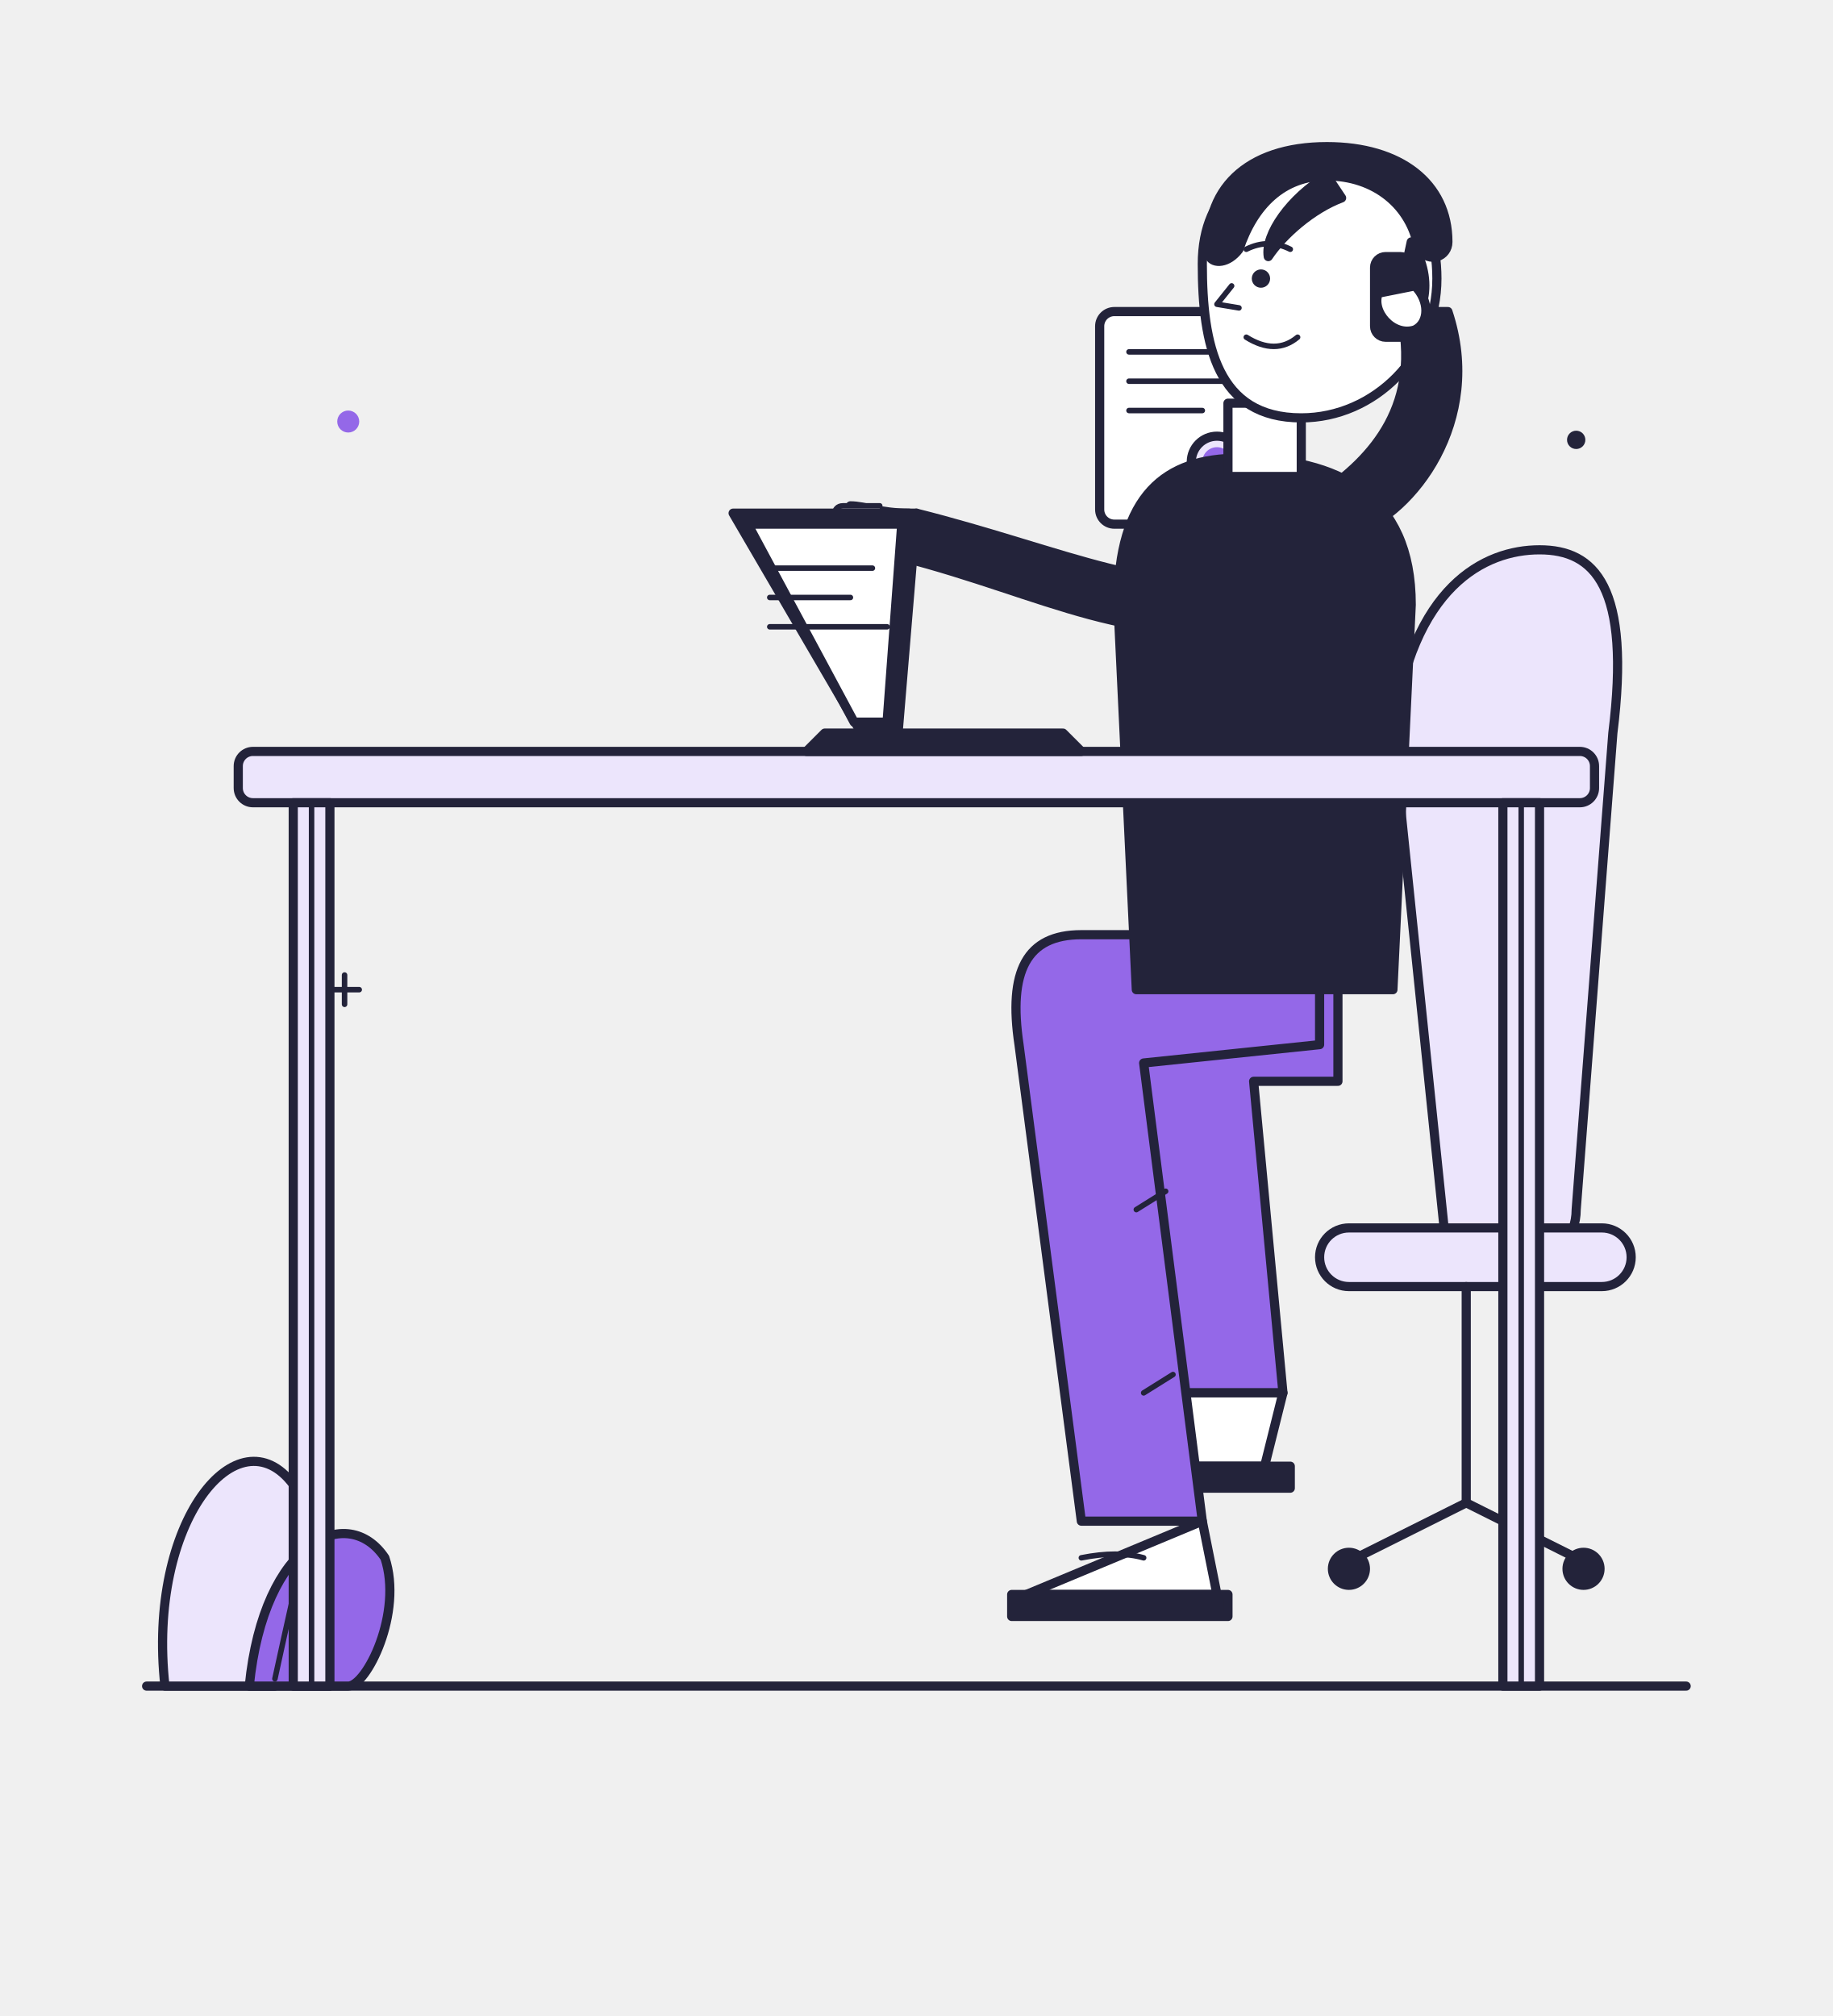
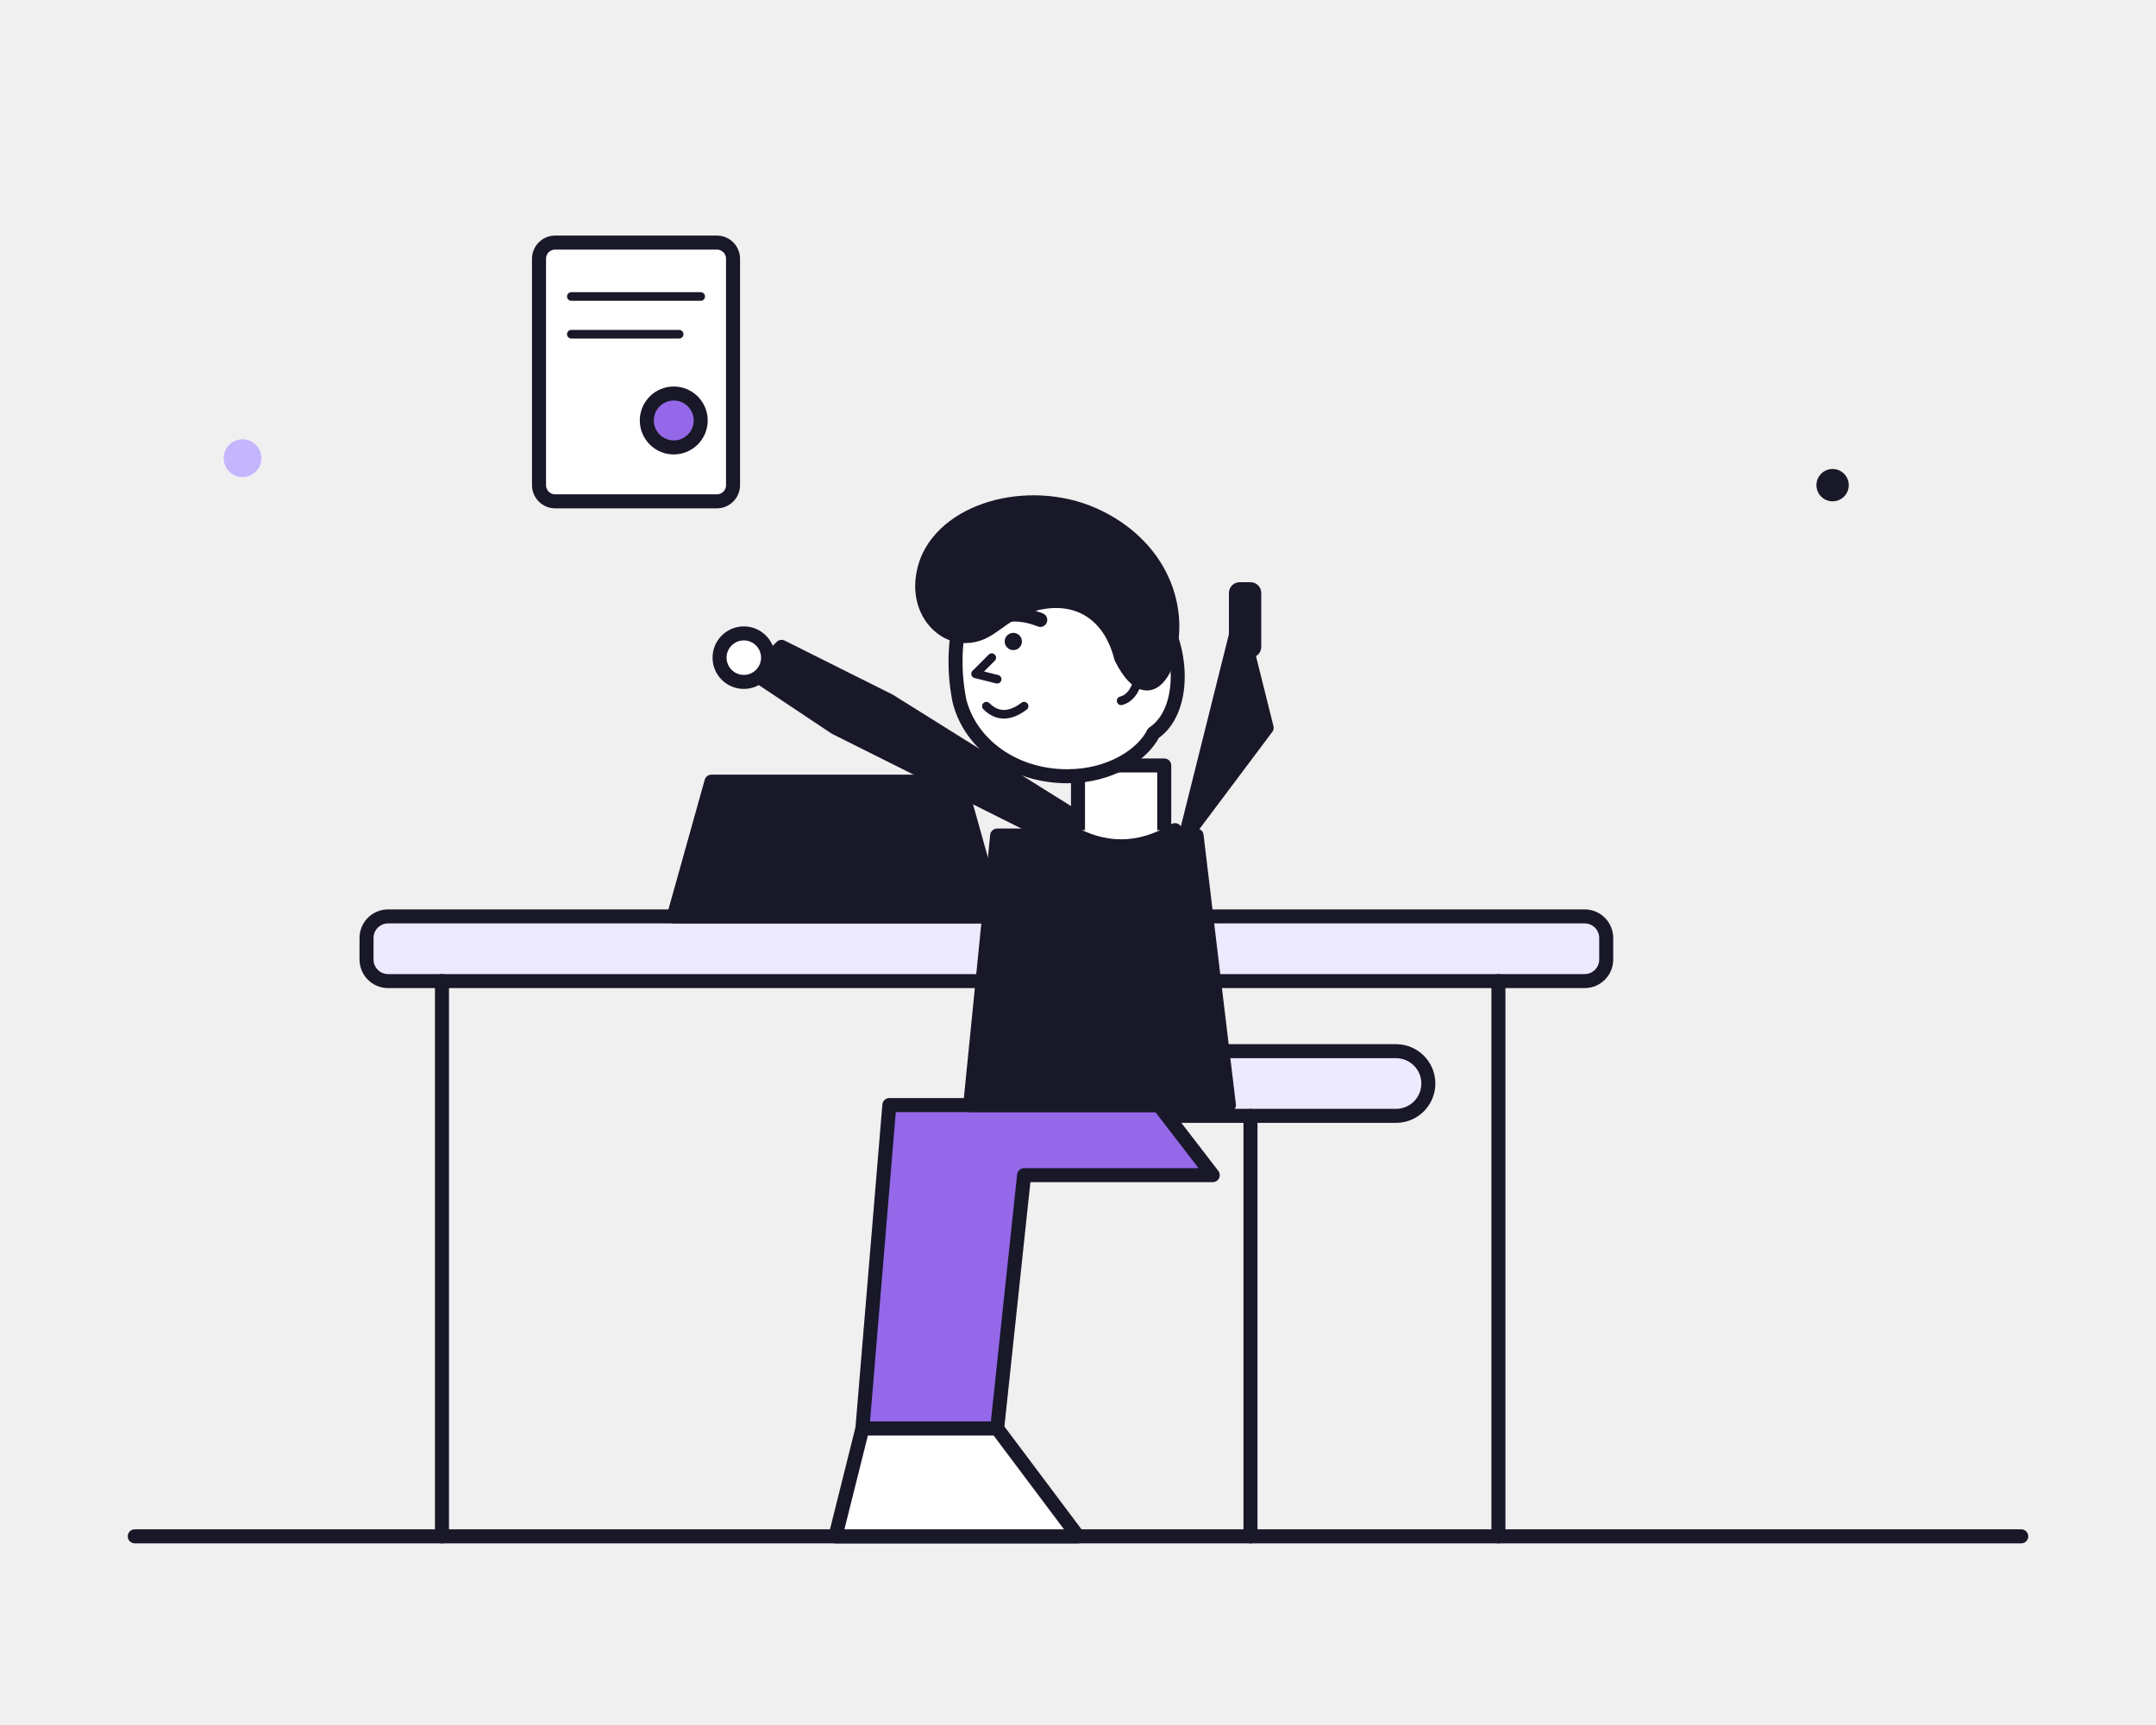
- <svg xmlns="http://www.w3.org/2000/svg" viewBox="0 0 500 550" width="100%" height="100%">
-   <style>
-     .outline { stroke: #23233A; stroke-width: 2.5; stroke-linecap: round; stroke-linejoin: round; }
-     .thin-line { stroke: #23233A; stroke-width: 1.5; stroke-linecap: round; stroke-linejoin: round; }
-     .fill-dark { fill: #23233A; }
-     .fill-purple { fill: #9468E8; }
-     .fill-purple-light { fill: #ECE5FC; }
-     .fill-purple-mid { fill: #C9B4F8; }
-     .fill-white { fill: #FFFFFF; }
-     .fill-none { fill: none; }
-   </style>
-   <circle cx="95" cy="115" r="3" fill="#9468E8" />
-   <circle cx="430" cy="120" r="2.5" fill="#23233A" />
-   <path d="M 90 270 L 98 270 M 94 266 L 94 274" class="thin-line" stroke="#9468E8" />
-   <g fill="#C9B4F8" transform="translate(370, 75)">
-     <circle cx="0" cy="0" r="2" />
-     <circle cx="8" cy="0" r="2" />
-     <circle cx="16" cy="0" r="2" />
-     <circle cx="0" cy="8" r="2" />
-     <circle cx="8" cy="8" r="2" />
-     <circle cx="16" cy="8" r="2" />
-     <circle cx="0" cy="16" r="2" />
-     <circle cx="8" cy="16" r="2" />
-     <circle cx="16" cy="16" r="2" />
-   </g>
-   <line x1="40" y1="460" x2="460" y2="460" class="outline" />
-   <g id="floating-doc">
-     <rect x="300" y="85" width="46" height="58" rx="4" class="outline fill-white" />
-     <line x1="308" y1="96" x2="338" y2="96" class="thin-line" stroke="#23233A" />
-     <line x1="308" y1="104" x2="334" y2="104" class="thin-line" stroke="#23233A" />
-     <line x1="308" y1="112" x2="328" y2="112" class="thin-line" stroke="#9468E8" />
-     <circle cx="332" cy="126" r="7" class="outline fill-purple-light" />
-     <circle cx="332" cy="126" r="4" fill="#9468E8" />
-   </g>
-   <g id="plant-left">
-     <path d="M 45 460 C 40 415 65 385 80 405 C 95 425 80 455 75 460 Z" class="outline fill-purple-light" />
-     <path d="M 68 460 C 72 420 95 410 105 425 C 110 440 100 460 95 460 Z" class="outline fill-purple" />
-     <path d="M 75 458 Q 80 435 84 418" class="thin-line fill-none" stroke="#23233A" />
-   </g>
-   <g id="chair-back">
-     <path d="M 380 200 C 385 160 405 150 420 150 C 435 150 445 160 440 200 L 430 330 C 430 345 410 350 395 345 Z" class="outline fill-purple-light" />
-     <rect x="360" y="335" width="85" height="16" rx="8" class="outline fill-purple-light" />
-     <line x1="400" y1="351" x2="400" y2="410" class="outline" stroke-width="4" />
-     <path d="M 370 425 L 400 410 L 430 425" class="outline fill-none" stroke-width="3" />
-     <circle cx="368" cy="428" r="4.5" class="outline fill-dark" />
-     <circle cx="432" cy="428" r="4.5" class="outline fill-dark" />
-   </g>
-   <g id="character-phone">
-     <path d="M 365 260 L 320 260 C 310 260 305 270 308 290 L 320 380 L 350 380 L 342 295 L 365 295 Z" class="outline fill-purple" />
-     <path d="M 320 380 L 350 380 L 345 400 L 310 400 Z" class="outline fill-white" />
-     <path d="M 308 400 L 352 400 L 352 406 L 308 406 Z" class="outline fill-dark" />
-     <path d="M 360 255 L 295 255 C 280 255 275 265 278 285 L 295 415 L 328 415 L 312 290 L 360 285 Z" class="outline fill-purple" />
-     <line x1="318" y1="325" x2="310" y2="330" class="thin-line" />
-     <line x1="320" y1="375" x2="312" y2="380" class="thin-line" />
-     <path d="M 280 435 L 328 415 L 332 435 L 285 435 Z" class="outline fill-white" />
-     <path d="M 276 435 L 335 435 L 335 441 L 276 441 Z" class="outline fill-dark" />
-     <path d="M 295 425 Q 305 423 312 425" class="thin-line fill-none" />
-     <path d="M 385 165 C 385 135 365 125 338 125 C 318 125 305 135 305 165 L 310 270 L 380 270 Z" class="outline fill-dark" />
-     <path d="M 330 198 Q 350 203 365 198" class="thin-line fill-none" stroke="#FFFFFF" />
-     <path d="M 335 110 L 335 130 L 355 130 L 355 110 Z" class="outline fill-white" />
-     <path d="M 328 72 C 328 52 342 42 362 42 C 380 42 392 56 392 76 C 392 97 375 114 355 114 C 332 114 328 94 328 72 Z" class="outline fill-white" />
-     <circle cx="344" cy="76" r="2.5" fill="#23233A" />
-     <path d="M 340 68 Q 346 65 352 68" class="thin-line fill-none" />
-     <path d="M 336 78 L 332 83 L 338 84" class="thin-line fill-none" />
-     <path d="M 340 92 Q 348 97 354 92" class="thin-line fill-none" />
-     <path d="M 330 70 C 328 52 340 40 362 40 C 382 40 395 50 395 66 C 395 70 390 72 387 68 C 385 56 375 48 362 48 C 350 48 342 56 338 68 C 335 72 331 72 330 70 Z" class="outline fill-dark" />
-     <path d="M 362 48 C 352 54 345 64 346 70 C 350 64 358 57 366 54 Z" class="outline fill-dark" />
-     <path d="M 385 66 C 392 77 388 88 382 90 L 382 80 Z" class="outline fill-dark" />
-     <path d="M 370 145 C 385 140 405 115 395 85 L 382 85 C 388 110 375 125 360 135 Z" class="outline fill-dark" />
-     <rect x="375" y="70" width="10" height="22" rx="3" class="outline fill-dark" />
-     <path d="M 376 80 C 374 85 380 92 386 90 C 390 88 390 82 386 78 Z" class="outline fill-white" />
-     <path d="M 340 155 C 320 165 290 150 250 140 L 246 152 C 285 162 310 178 348 170 Z" class="outline fill-dark" />
-     <path d="M 248 140 C 240 140 236 138 232 138 C 230 140 231 144 236 146 L 244 148 Z" class="outline fill-white" />
-     <path d="M 240 138 L 230 138 C 227 138 227 142 230 142 L 240 142" class="thin-line fill-white" />
-   </g>
-   <g id="desk-and-laptop">
-     <rect x="65" y="205" width="370" height="14" rx="4" class="outline fill-purple-light" />
-     <rect x="80" y="219" width="10" height="241" class="outline fill-purple-light" />
-     <rect x="410" y="219" width="10" height="241" class="outline fill-purple-light" />
-     <line x1="85" y1="219" x2="85" y2="460" class="thin-line" stroke="#9468E8" />
-     <line x1="415" y1="219" x2="415" y2="460" class="thin-line" stroke="#9468E8" />
-     <path d="M 220 205 L 295 205 L 290 200 L 225 200 Z" class="outline fill-dark" />
-     <path d="M 235 200 L 200 140 L 250 140 L 245 200 Z" class="outline fill-dark" />
-     <path d="M 233 197 L 204 143 L 246 143 L 242 197 Z" class="outline fill-white" />
-     <line x1="210" y1="155" x2="238" y2="155" class="thin-line" stroke="#9468E8" />
-     <line x1="210" y1="163" x2="232" y2="163" class="thin-line" stroke="#9468E8" />
-     <line x1="210" y1="171" x2="242" y2="171" class="thin-line" stroke="#C9B4F8" />
-   </g>
+ <svg xmlns="http://www.w3.org/2000/svg" viewBox="0 0 400 320" width="100%" height="100%">
+   <defs>
+     <style>
+     .outline { stroke: #181829; stroke-width: 2.6; stroke-linecap: round; stroke-linejoin: round; fill: none; }
+     .thin-line { stroke: #181829; stroke-width: 1.6; stroke-linecap: round; stroke-linejoin: round; fill: none; }
+     .hair-dark { fill: #181829; stroke: #181829; stroke-width: 2.6; stroke-linecap: round; stroke-linejoin: round; }
+     .sweater-dark { fill: #181829; stroke: #181829; stroke-width: 2.6; stroke-linecap: round; stroke-linejoin: round; }
+     .skin-white { fill: #FFFFFF; stroke: #181829; stroke-width: 2.6; stroke-linecap: round; stroke-linejoin: round; }
+     .pants-purple { fill: #9468E8; stroke: #181829; stroke-width: 2.6; stroke-linecap: round; stroke-linejoin: round; }
+     .pants-purple-back { fill: #7C3AED; stroke: #181829; stroke-width: 2.6; stroke-linecap: round; stroke-linejoin: round; }
+     .accent-light { fill: #EDE9FE; stroke: #181829; stroke-width: 2.6; stroke-linecap: round; stroke-linejoin: round; }
+     .accent-mid { fill: #C4B5FD; }
+     .shoe-white { fill: #FFFFFF; stroke: #181829; stroke-width: 2.6; stroke-linecap: round; stroke-linejoin: round; }
+     .foliage-light { fill: #DDD6FE; stroke: #181829; stroke-width: 2.2; stroke-linecap: round; stroke-linejoin: round; }
+     .foliage-mid { fill: #C4B5FD; stroke: #181829; stroke-width: 2.2; stroke-linecap: round; stroke-linejoin: round; }
+     .foliage-dark { fill: #9468E8; stroke: #181829; stroke-width: 2.2; stroke-linecap: round; stroke-linejoin: round; }
+ </style>
+   </defs>
+   <circle cx="45" cy="85" r="3.5" class="accent-mid" />
+   <circle cx="340" cy="90" r="3" fill="#181829" />
+   <line x1="25" y1="285" x2="375" y2="285" class="outline" stroke-width="2.6" />
+   <rect x="68" y="170" width="230" height="12" rx="4" class="accent-light" />
+   <line x1="82" y1="182" x2="82" y2="285" class="outline" stroke-width="3" />
+   <line x1="278" y1="182" x2="278" y2="285" class="outline" stroke-width="3" />
+   <path d="M 125 170 L 185 170 L 178 145 L 132 145 Z" class="sweater-dark" />
+   <rect x="100" y="45" width="36" height="48" rx="3" class="skin-white" />
+   <line x1="106" y1="55" x2="130" y2="55" class="thin-line" />
+   <line x1="106" y1="62" x2="126" y2="62" class="thin-line" />
+   <circle cx="125" cy="78" r="5" class="pants-purple" />
+   <rect x="210" y="195" width="55" height="12" rx="6" class="accent-light" />
+   <line x1="232" y1="207" x2="232" y2="285" class="outline" stroke-width="3" />
+   <path d="M 215 205 L 165 205 L 160 265 L 185 265 L 190 218 L 225 218 Z" class="pants-purple" />
+   <path d="M 160 265 L 185 265 L 200 285 L 155 285 Z" class="shoe-white" />
+   <path d="M 185 155 L 180 205 L 228 205 L 222 155 Z" class="sweater-dark" />
+   <path d="M 195 155 L 155 135 L 140 125 L 145 120 L 165 130 L 205 155 Z" class="sweater-dark" />
+   <circle cx="138" cy="122" r="4.5" class="skin-white" />
+   <path d="M 220 155 L 235 135 L 230 115 Z" class="sweater-dark" />
+   <rect x="228" y="108" width="6" height="14" rx="2" fill="#181829" />
+   <path d="M 200 142 L 200 156 L 216 156 L 216 142 Z" class="skin-white" />
+   <path d="M 198 154 Q 208 160 218 154" class="skin-white" stroke-width="2" />
+   <path d="M 214 136 C 220 132 220 120 214 112 C 208 104 194 100 186 104 C 178 108 176 120 178 130 C 180 138 188 144 198 144 C 206 144 212 140 214 136 Z" class="skin-white" />
+   <path d="M 193 115 Q 188 113 184 115" class="outline" stroke-width="1.8" />
+   <circle cx="188" cy="119" r="1.6" fill="#181829" />
+   <path d="M 184 122 L 181 125 L 185 126" class="thin-line" />
+   <path d="M 190 131 Q 186 134 183 131" class="thin-line" />
+   <path d="M 210 124 C 212 121 212 129 208 130" class="thin-line" />
+   <path d="M 216 124 C 220 114 216 102 204 96 C 192 90 176 94 172 104 C 169 112 174 118 179 118 C 184 118 185 114 192 112 C 200 110 206 114 208 122 C 211 128 214 128 216 124 Z" class="hair-dark" />
</svg>
